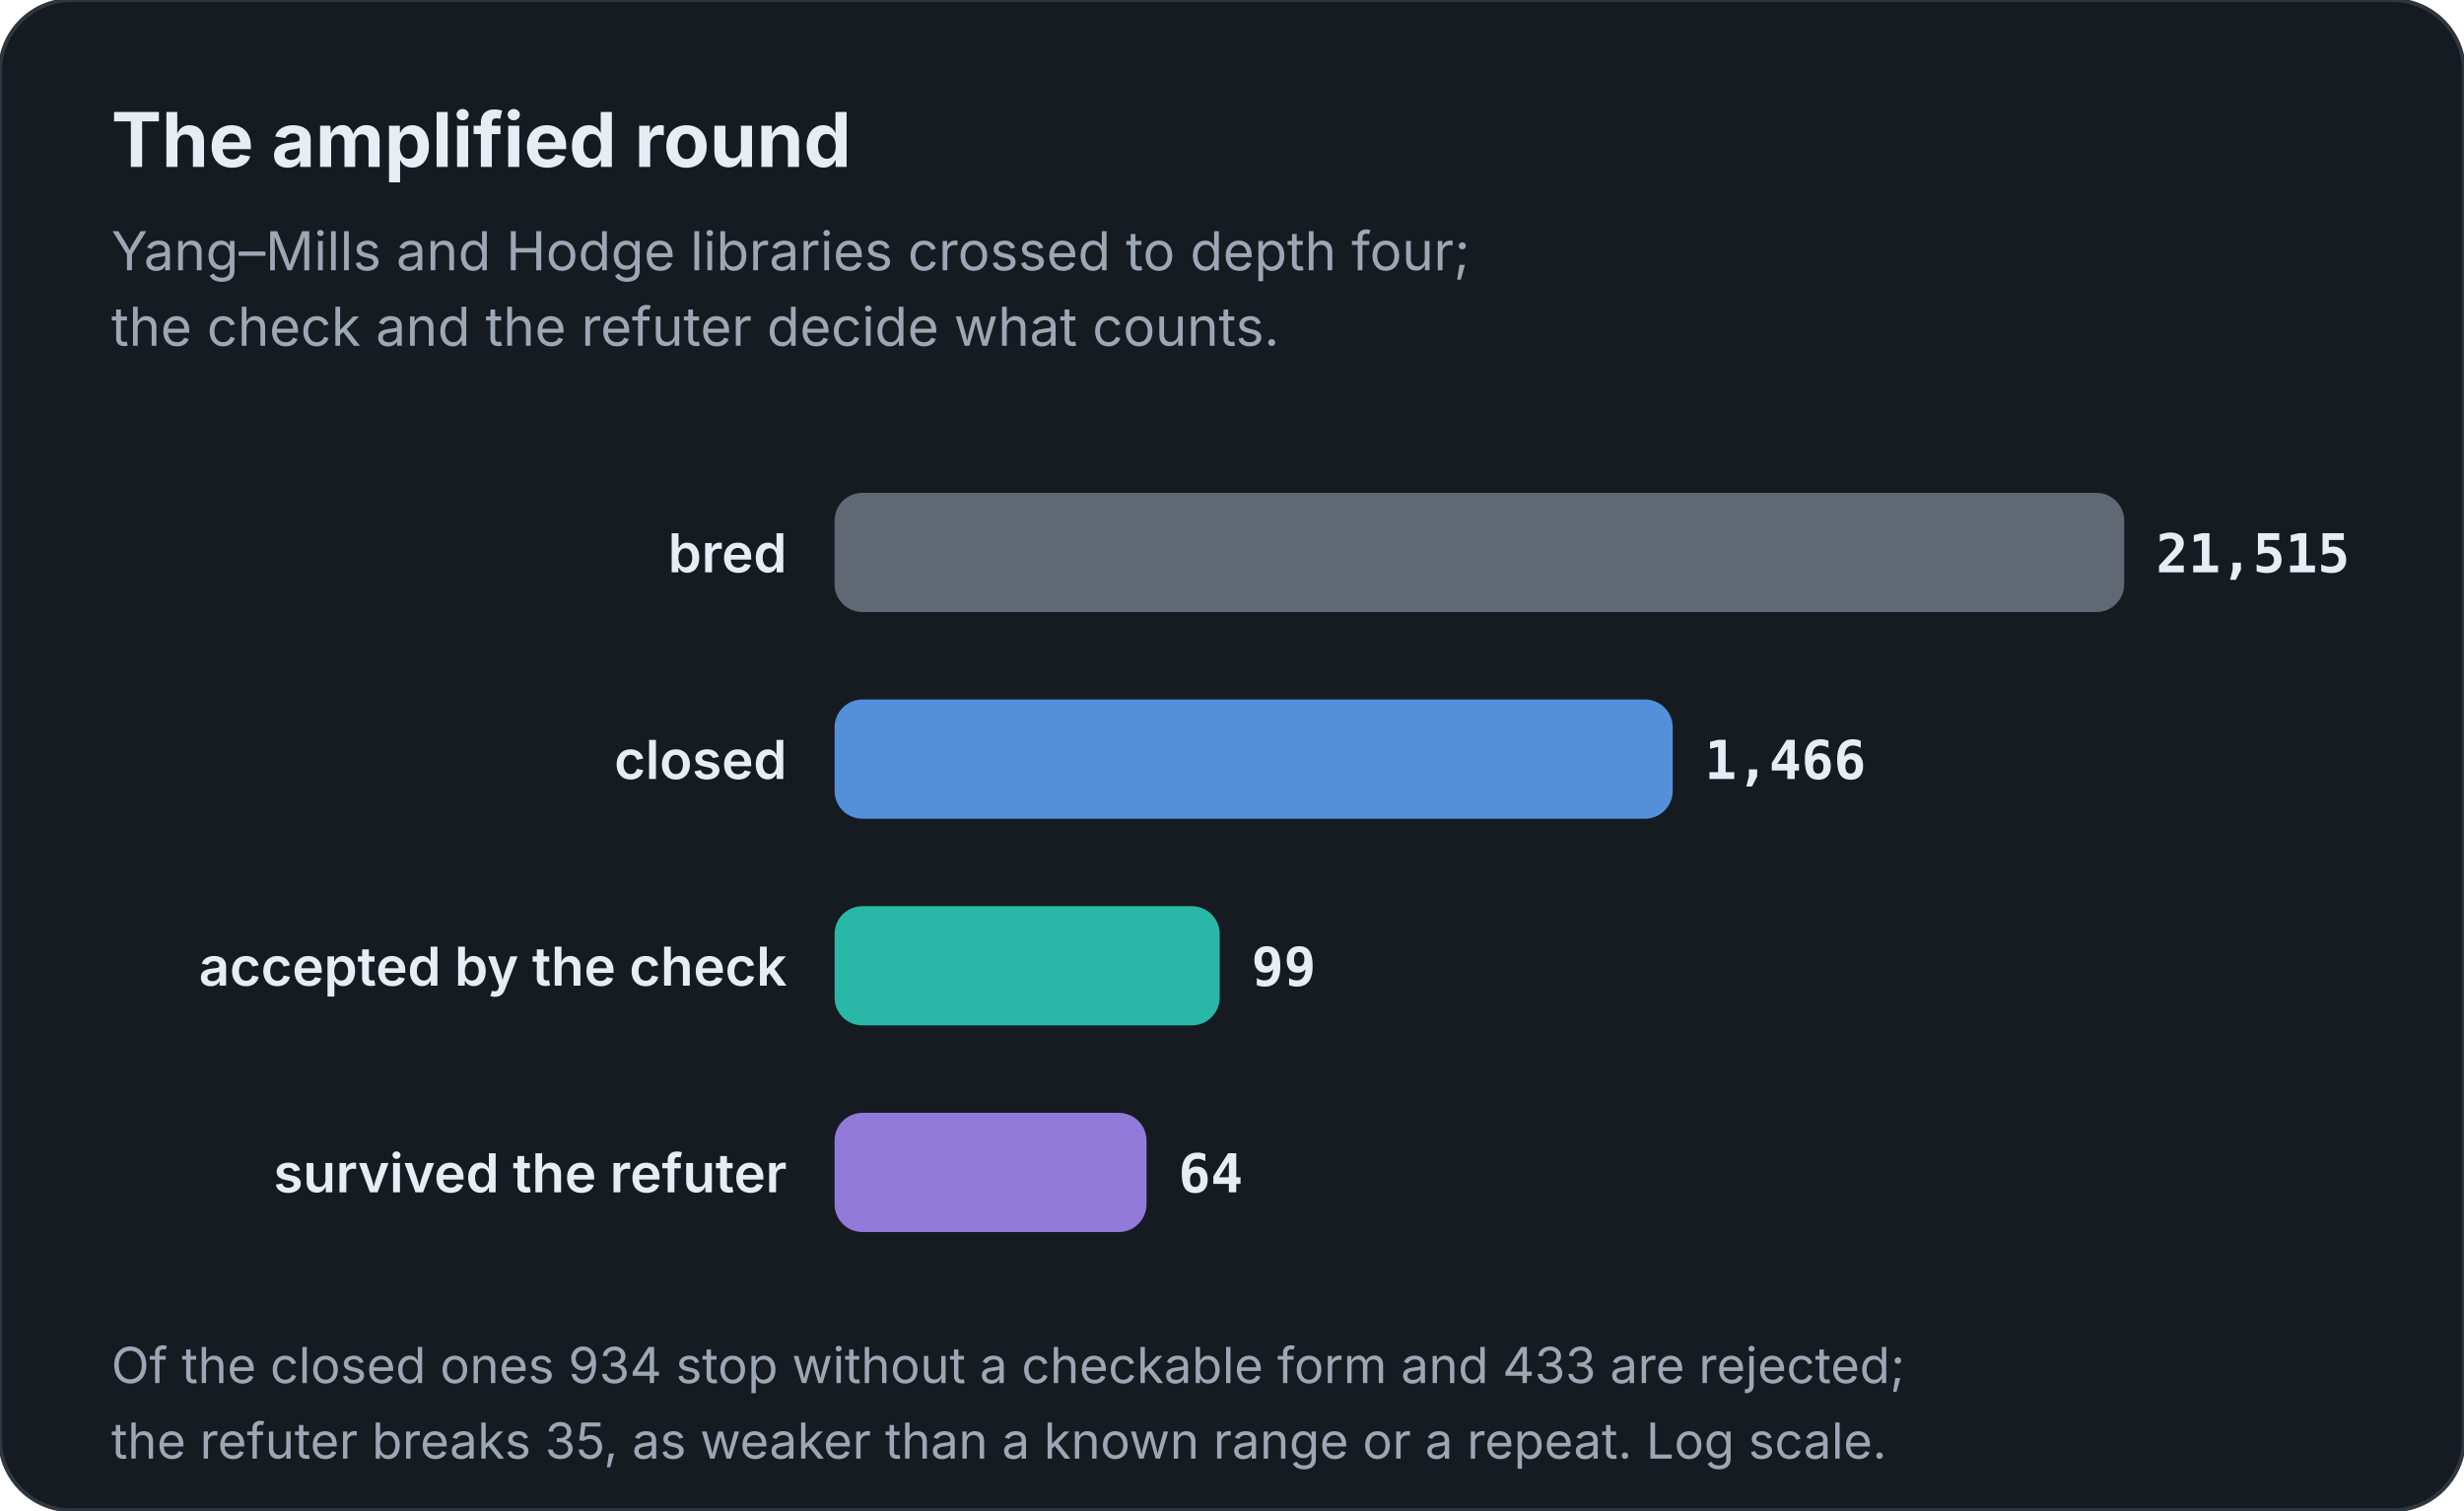
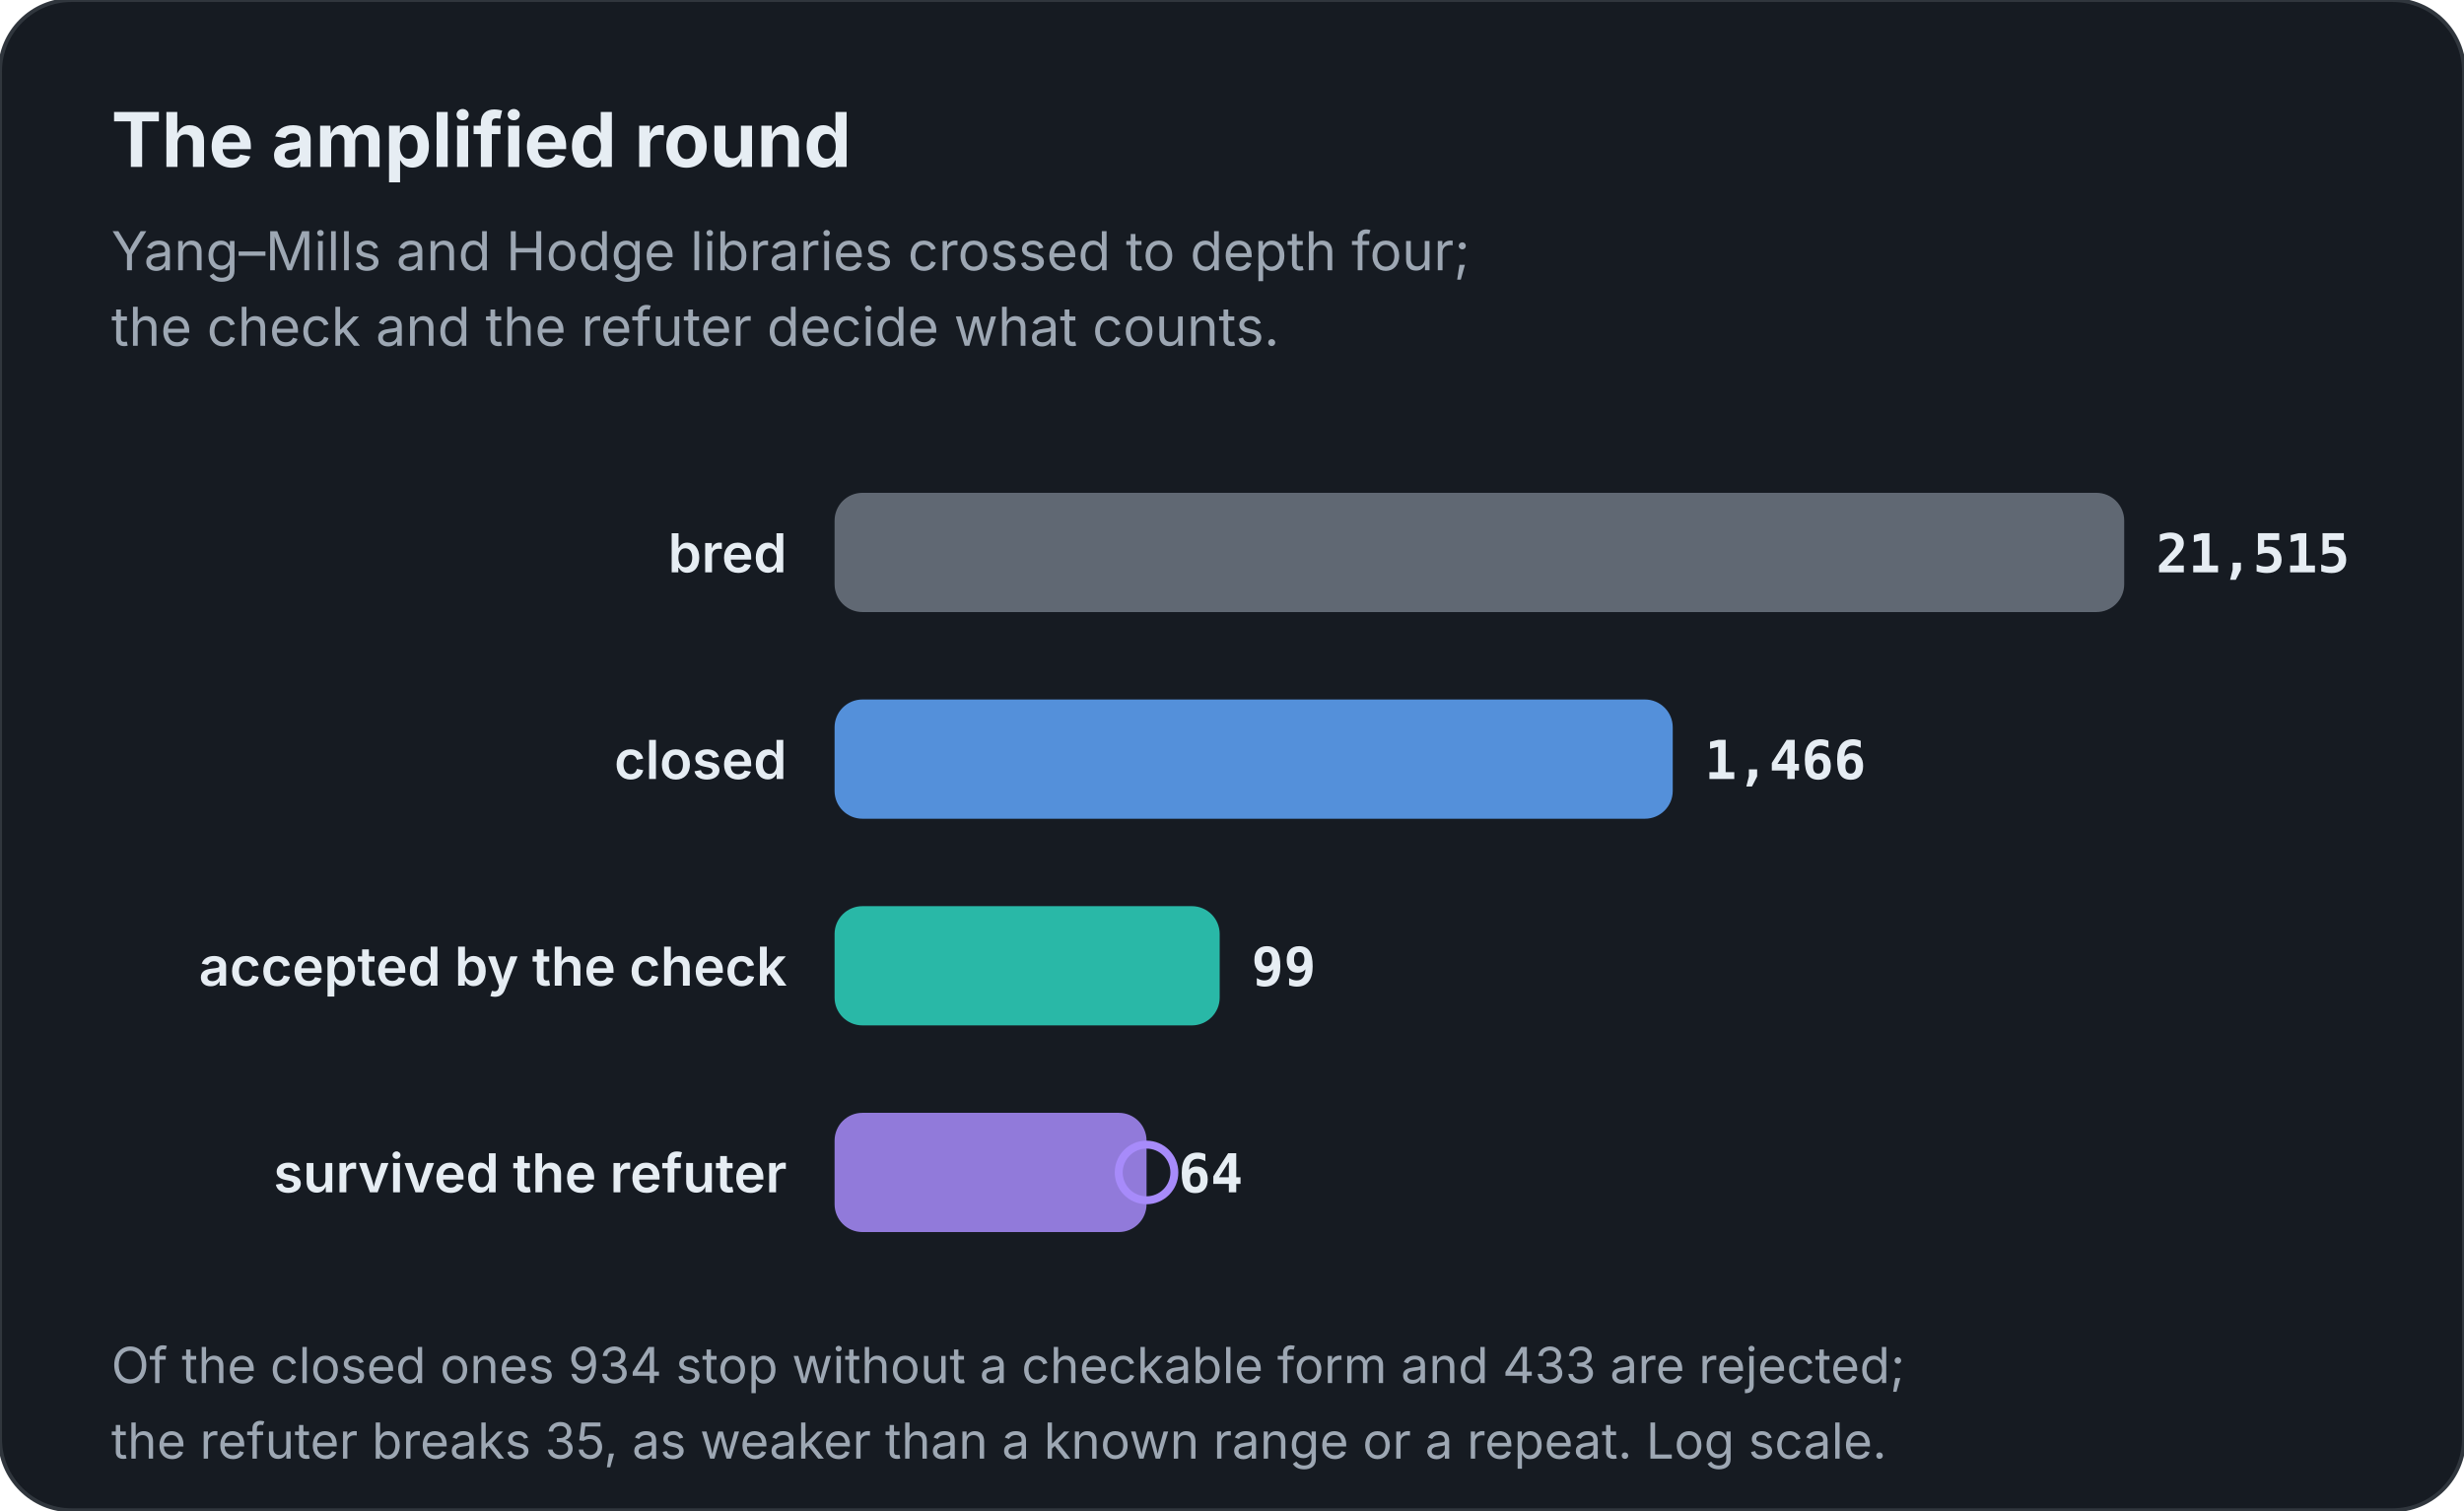
<svg xmlns="http://www.w3.org/2000/svg" viewBox="0 0 620 380" width="620" height="380" role="img" aria-label="The amplified round: composites bred, closed, accepted and surviving">
+   <style>@keyframes flow{to{stroke-dashoffset:-28}}@keyframes pulse{0%,100%{transform:scale(1)}50%{transform:scale(1.12)}}@keyframes rise{from{transform:scaleX(0)}to{transform:scaleX(1)}}[marker-end]{stroke-dasharray:8 6;animation:flow 1.4s linear infinite}.pulse{transform-box:fill-box;transform-origin:center;animation:pulse 2.4s ease-in-out infinite}.rise{transform-box:fill-box;transform-origin:left;animation:rise 1.8s cubic-bezier(.2,.8,.2,1) both}@keyframes draw{from{stroke-dashoffset:1}to{stroke-dashoffset:0}}.draw{stroke-dasharray:1;stroke-dashoffset:1;animation:draw 1.1s cubic-bezier(.4,0,.2,1) forwards}@keyframes orbit{to{transform:rotate(360deg)}}.orbit{transform-box:fill-box;transform-origin:center;animation:orbit 12s linear infinite}@keyframes grow{from{transform:scaleY(0)}to{transform:scaleY(1)}}.grow{transform-box:fill-box;transform-origin:bottom;animation:grow 1.6s cubic-bezier(.2,.8,.2,1) both}@keyframes fade{from{opacity:0;transform:translateY(10px)}to{opacity:1;transform:none}}.fade{animation:fade .9s cubic-bezier(.2,.8,.2,1) both}@keyframes ping{0%{opacity:.7;transform:scale(1)}100%{opacity:0;transform:scale(2.6)}}.ping{transform-box:fill-box;transform-origin:center;animation:ping 2.2s cubic-bezier(0,0,.2,1) infinite}@keyframes sweep{0%,55%{transform:translateX(-100%)}100%{transform:translateX(100%)}}.sweep{transform-box:fill-box;animation:sweep 7s ease-in-out infinite}@keyframes march{to{stroke-dashoffset:-24}}.march{stroke-dasharray:3 9;animation:march 2s linear infinite}</style>
+   <style>@media (prefers-reduced-motion:reduce){*{animation:none!important}.draw{stroke-dashoffset:0!important}.ping,.sweep{display:none}}</style>
  <rect width="620" height="380" rx="18" fill="#161b22" stroke="#30363d" />
  <text x="28.0" y="42.0" font-family="Inter, 'Segoe UI', Roboto, Helvetica, Arial, sans-serif" font-size="19" font-weight="700" fill="#e6edf3" text-anchor="start">The amplified round</text>
  <text x="28.0" y="68.0" font-family="Inter, 'Segoe UI', Roboto, Helvetica, Arial, sans-serif" font-size="13.5" font-weight="400" fill="#9da7b3" text-anchor="start">Yang–Mills and Hodge libraries crossed to depth four;</text>
  <text x="28.0" y="87.0" font-family="Inter, 'Segoe UI', Roboto, Helvetica, Arial, sans-serif" font-size="13.5" font-weight="400" fill="#9da7b3" text-anchor="start">the check and the refuter decide what counts.</text>
-   <rect x="210" y="124" width="324.5" height="30" rx="7" fill="#6e7681" fill-opacity="0.85" />
+   <rect class="rise" x="210" y="124" width="324.5" height="30" rx="7" fill="#6e7681" fill-opacity="0.85" style="animation-delay:0.00s" />
  <text x="198.0" y="144.0" font-family="Inter, 'Segoe UI', Roboto, Helvetica, Arial, sans-serif" font-size="13.5" font-weight="600" fill="#e6edf3" text-anchor="end">bred</text>
-   <text x="542.5" y="144.0" font-family="'JetBrains Mono', 'SFMono-Regular', Menlo, Consolas, monospace" font-size="13.5" font-weight="700" fill="#e6edf3" text-anchor="start">21,515</text>
-   <rect x="210" y="176" width="210.9" height="30" rx="7" fill="#60a5fa" fill-opacity="0.85" />
+   <text x="542.5" y="144.0" font-family="'JetBrains Mono', 'SFMono-Regular', Menlo, Consolas, monospace" font-size="13.5" font-weight="700" fill="#e6edf3" text-anchor="start" class="fade" style="animation-delay:1.00s">21,515</text>
+   <rect class="rise" x="210" y="176" width="210.9" height="30" rx="7" fill="#60a5fa" fill-opacity="0.85" style="animation-delay:0.25s" />
  <text x="198.0" y="196.0" font-family="Inter, 'Segoe UI', Roboto, Helvetica, Arial, sans-serif" font-size="13.5" font-weight="600" fill="#e6edf3" text-anchor="end">closed</text>
-   <text x="428.9" y="196.0" font-family="'JetBrains Mono', 'SFMono-Regular', Menlo, Consolas, monospace" font-size="13.5" font-weight="700" fill="#e6edf3" text-anchor="start">1,466</text>
-   <rect x="210" y="228" width="96.9" height="30" rx="7" fill="#2dd4bf" fill-opacity="0.85" />
+   <text x="428.9" y="196.0" font-family="'JetBrains Mono', 'SFMono-Regular', Menlo, Consolas, monospace" font-size="13.5" font-weight="700" fill="#e6edf3" text-anchor="start" class="fade" style="animation-delay:1.25s">1,466</text>
+   <rect class="rise" x="210" y="228" width="96.9" height="30" rx="7" fill="#2dd4bf" fill-opacity="0.85" style="animation-delay:0.50s" />
  <text x="198.0" y="248.0" font-family="Inter, 'Segoe UI', Roboto, Helvetica, Arial, sans-serif" font-size="13.5" font-weight="600" fill="#e6edf3" text-anchor="end">accepted by the check</text>
-   <text x="314.9" y="248.0" font-family="'JetBrains Mono', 'SFMono-Regular', Menlo, Consolas, monospace" font-size="13.5" font-weight="700" fill="#e6edf3" text-anchor="start">99</text>
-   <rect x="210" y="280" width="78.5" height="30" rx="7" fill="#a78bfa" fill-opacity="0.85" />
+   <text x="314.9" y="248.0" font-family="'JetBrains Mono', 'SFMono-Regular', Menlo, Consolas, monospace" font-size="13.5" font-weight="700" fill="#e6edf3" text-anchor="start" class="fade" style="animation-delay:1.50s">99</text>
+   <rect class="rise" x="210" y="280" width="78.5" height="30" rx="7" fill="#a78bfa" fill-opacity="0.85" style="animation-delay:0.75s" />
  <text x="198.0" y="300.0" font-family="Inter, 'Segoe UI', Roboto, Helvetica, Arial, sans-serif" font-size="13.5" font-weight="600" fill="#e6edf3" text-anchor="end">survived the refuter</text>
-   <text x="296.5" y="300.0" font-family="'JetBrains Mono', 'SFMono-Regular', Menlo, Consolas, monospace" font-size="13.5" font-weight="700" fill="#e6edf3" text-anchor="start">64</text>
+   <text x="296.5" y="300.0" font-family="'JetBrains Mono', 'SFMono-Regular', Menlo, Consolas, monospace" font-size="13.5" font-weight="700" fill="#e6edf3" text-anchor="start" class="fade" style="animation-delay:1.75s">64</text>
+   <circle class="ping" cx="288.5" cy="295" r="7" fill="none" stroke="#a78bfa" stroke-width="2" style="animation-delay:2.00s" />
  <text x="28.0" y="348.0" font-family="Inter, 'Segoe UI', Roboto, Helvetica, Arial, sans-serif" font-size="12.5" font-weight="400" fill="#9da7b3" text-anchor="start">Of the closed ones 934 stop without a checkable form and 433 are rejected;</text>
  <text x="28.0" y="367.0" font-family="Inter, 'Segoe UI', Roboto, Helvetica, Arial, sans-serif" font-size="12.5" font-weight="400" fill="#9da7b3" text-anchor="start">the refuter breaks 35, as weaker than a known range or a repeat. Log scale.</text>
</svg>
